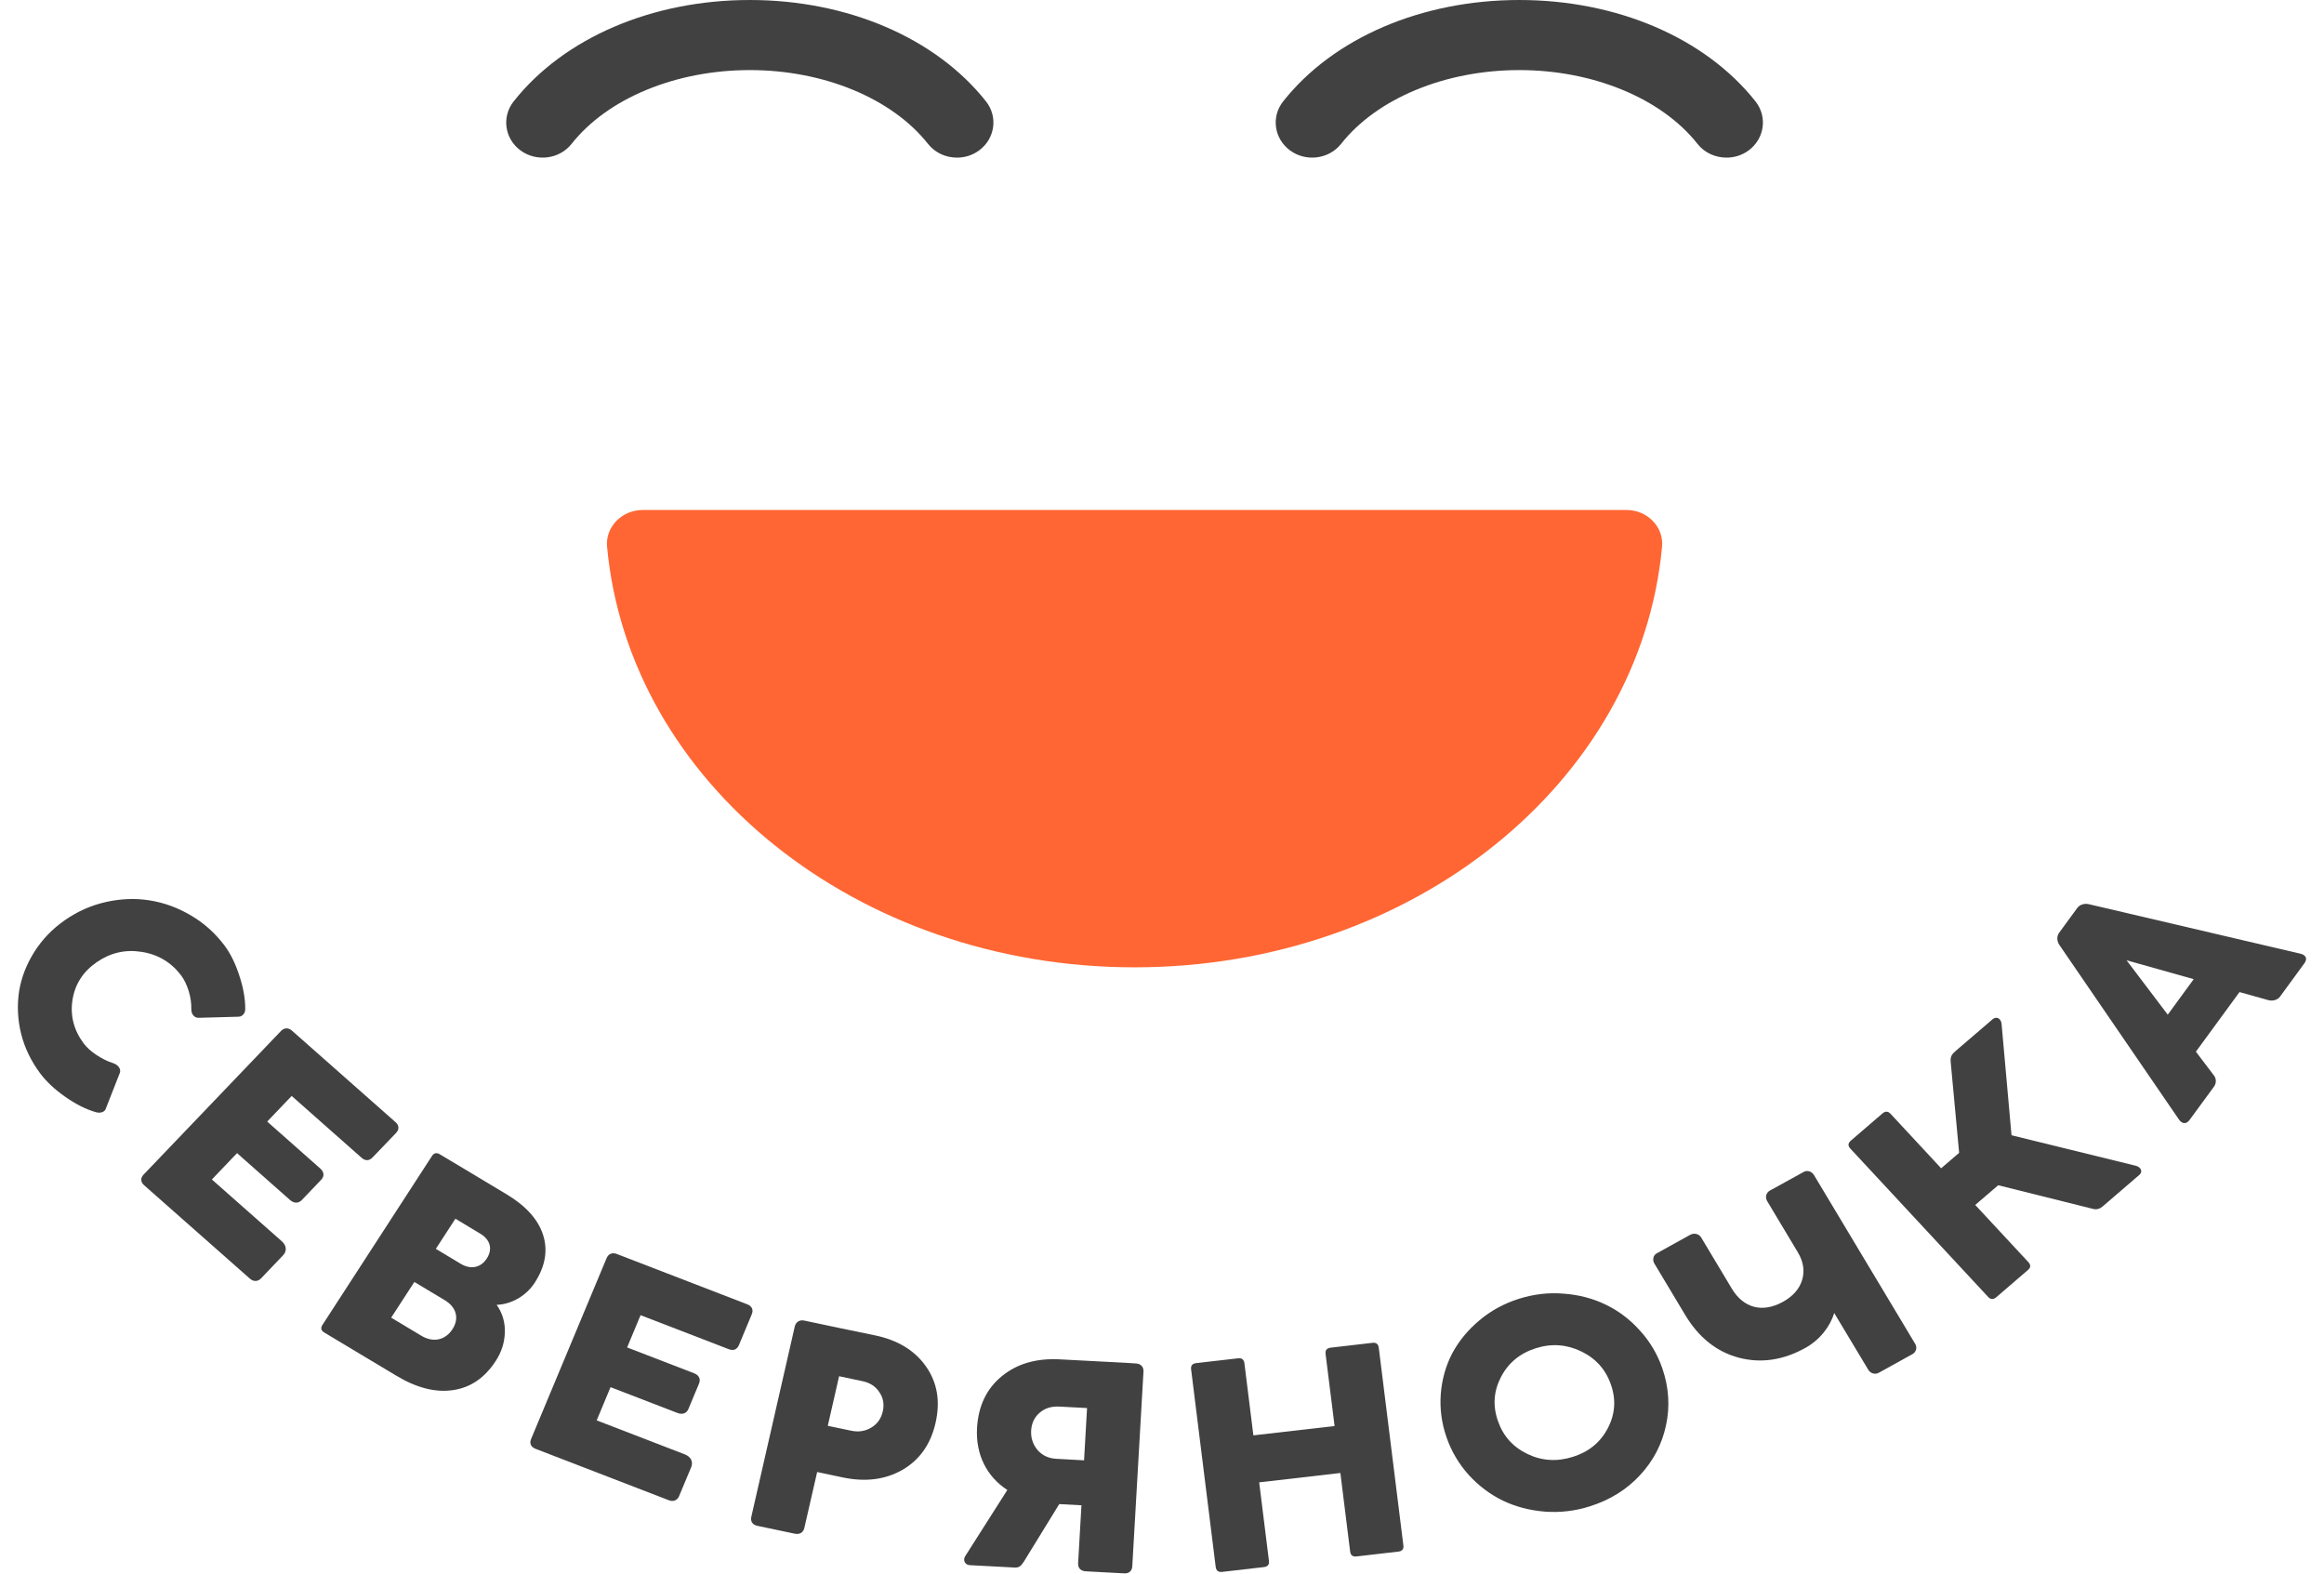
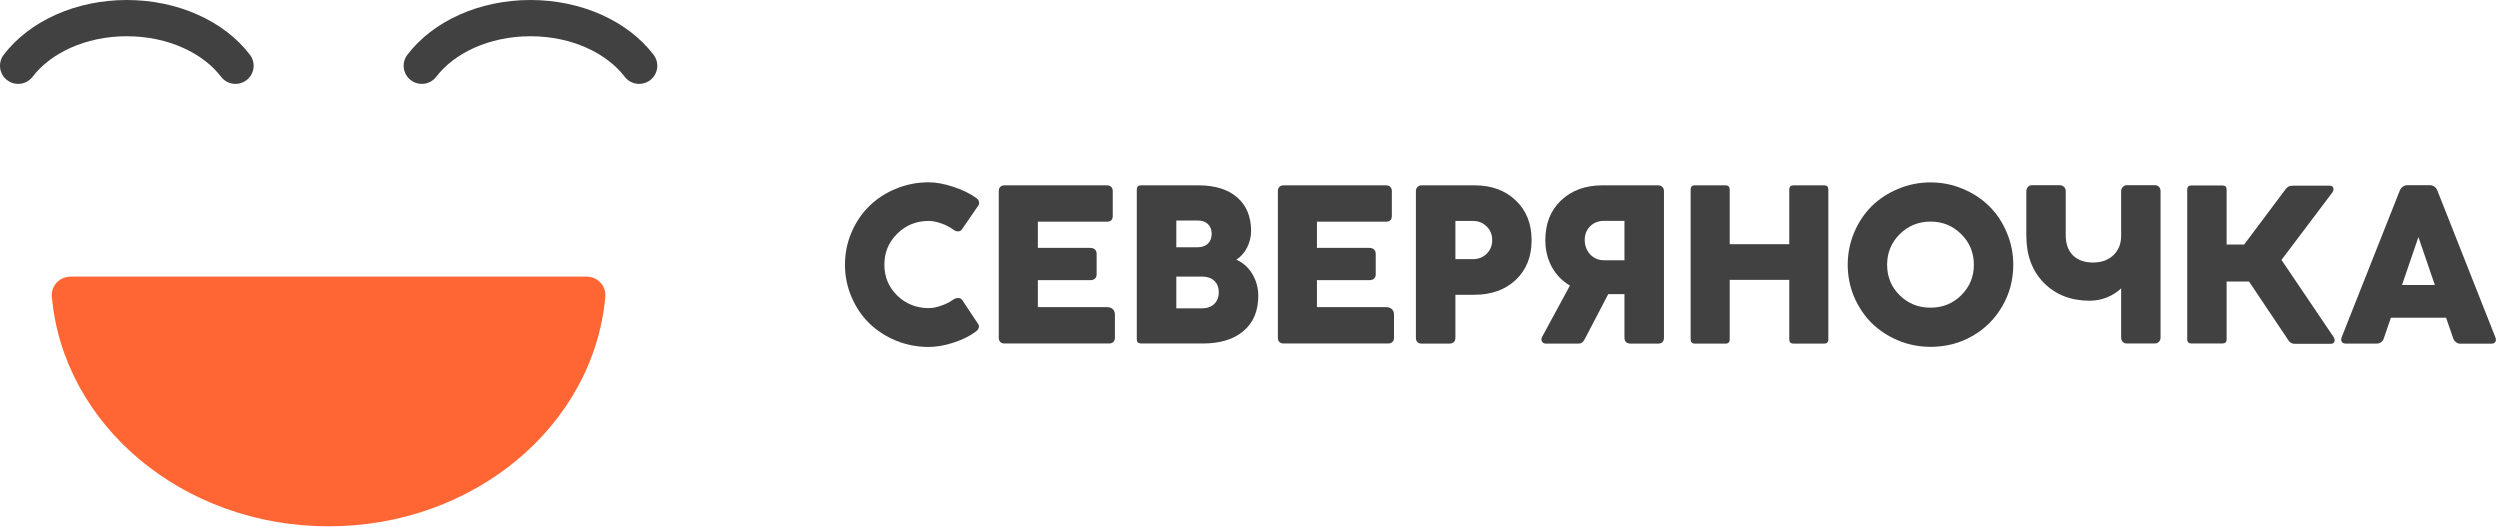
- <svg xmlns="http://www.w3.org/2000/svg" width="65" height="44" viewBox="0 0 65 44" fill="none">
-   <path d="M45.492 14.262H17.975C17.398 14.262 16.929 14.732 16.979 15.286C17.582 21.87 23.958 27.052 31.733 27.052C39.508 27.052 45.883 21.87 46.486 15.286C46.538 14.732 46.069 14.262 45.492 14.262Z" fill="#FF6633" />
-   <path d="M26.765 4.408C26.458 4.408 26.153 4.276 25.954 4.022C24.949 2.751 23.039 1.96 20.971 1.96C18.903 1.96 16.993 2.749 15.988 4.022C15.647 4.453 15.007 4.535 14.56 4.208C14.112 3.88 14.026 3.265 14.367 2.835C15.77 1.06 18.238 0 20.971 0C23.703 0 26.172 1.06 27.577 2.835C27.918 3.266 27.83 3.88 27.383 4.208C27.197 4.344 26.981 4.408 26.765 4.408Z" fill="#414141" />
-   <path d="M48.288 4.408C47.981 4.408 47.675 4.276 47.476 4.022C46.471 2.751 44.561 1.96 42.493 1.96C40.425 1.96 38.516 2.749 37.51 4.022C37.17 4.453 36.529 4.535 36.083 4.208C35.634 3.88 35.548 3.265 35.889 2.835C37.292 1.06 39.761 0 42.493 0C45.226 0 47.694 1.06 49.099 2.835C49.44 3.266 49.352 3.88 48.906 4.208C48.72 4.344 48.504 4.408 48.288 4.408Z" fill="#414141" />
-   <path d="M3.352 30.003L2.952 31.022C2.916 31.106 2.788 31.14 2.669 31.099C2.397 31.02 2.116 30.878 1.822 30.671C1.53 30.467 1.299 30.25 1.128 30.023C0.869 29.677 0.688 29.302 0.588 28.901C0.491 28.496 0.476 28.106 0.534 27.723C0.595 27.343 0.737 26.977 0.956 26.626C1.178 26.275 1.463 25.976 1.82 25.729C2.176 25.482 2.561 25.314 2.976 25.222C3.391 25.131 3.799 25.117 4.193 25.181C4.594 25.246 4.973 25.384 5.338 25.6C5.707 25.815 6.021 26.098 6.28 26.443C6.446 26.665 6.585 26.946 6.693 27.281C6.805 27.616 6.861 27.929 6.859 28.222C6.861 28.34 6.773 28.43 6.676 28.433L5.548 28.464C5.44 28.464 5.351 28.367 5.351 28.229C5.355 28.063 5.332 27.895 5.279 27.719C5.225 27.544 5.156 27.399 5.07 27.284C4.793 26.916 4.424 26.692 3.963 26.62C3.505 26.547 3.088 26.644 2.704 26.909C2.324 27.172 2.097 27.522 2.027 27.965C1.96 28.403 2.064 28.811 2.341 29.18C2.427 29.294 2.544 29.402 2.697 29.502C2.851 29.604 3.002 29.681 3.157 29.729C3.307 29.776 3.391 29.896 3.352 30.003Z" fill="#414141" />
-   <path d="M7.855 28.836C7.948 28.738 8.067 28.734 8.167 28.824L11.064 31.383C11.166 31.473 11.17 31.587 11.077 31.684L10.425 32.364C10.326 32.468 10.22 32.471 10.112 32.377L8.158 30.649L7.473 31.365L8.956 32.677C9.068 32.776 9.079 32.894 8.979 32.998L8.441 33.56C8.348 33.658 8.223 33.656 8.113 33.56L6.63 32.248L5.926 32.985L7.881 34.712C8.018 34.834 8.03 34.992 7.912 35.111L7.302 35.75C7.211 35.845 7.09 35.847 6.989 35.758L4.033 33.148C3.931 33.058 3.923 32.947 4.016 32.849L7.855 28.836Z" fill="#414141" />
-   <path d="M14.12 37.257C14.113 37.542 14.029 37.809 13.867 38.057C13.56 38.532 13.162 38.804 12.672 38.875C12.186 38.949 11.656 38.816 11.085 38.473L9.072 37.266C8.979 37.211 8.962 37.139 9.018 37.053L12.082 32.328C12.138 32.242 12.213 32.226 12.304 32.282L14.167 33.398C14.712 33.726 15.053 34.105 15.191 34.539C15.328 34.972 15.25 35.417 14.956 35.872C14.72 36.237 14.306 36.477 13.891 36.49C14.052 36.719 14.128 36.973 14.12 37.257ZM11.786 37.356C12.116 37.554 12.454 37.481 12.655 37.172C12.853 36.867 12.765 36.554 12.434 36.357L11.589 35.851L10.941 36.849L11.786 37.356ZM12.737 34.082L12.19 34.925L12.888 35.344C13.169 35.512 13.448 35.453 13.616 35.194C13.784 34.934 13.715 34.669 13.434 34.501L12.737 34.082Z" fill="#414141" />
-   <path d="M16.965 35.187C17.017 35.063 17.125 35.018 17.253 35.069L20.903 36.477C21.032 36.527 21.078 36.631 21.026 36.755L20.669 37.612C20.615 37.742 20.516 37.782 20.38 37.73L17.916 36.78L17.54 37.682L19.41 38.403C19.55 38.457 19.604 38.564 19.55 38.695L19.254 39.404C19.202 39.527 19.086 39.568 18.947 39.514L17.076 38.793L16.689 39.722L19.153 40.672C19.328 40.741 19.395 40.882 19.33 41.036L18.993 41.841C18.943 41.961 18.831 42.004 18.703 41.954L14.978 40.517C14.85 40.467 14.802 40.367 14.854 40.243L16.965 35.187Z" fill="#414141" />
-   <path d="M24.478 37.345C25.114 37.479 25.589 37.769 25.902 38.218C26.214 38.664 26.305 39.188 26.166 39.794C26.03 40.391 25.719 40.828 25.241 41.105C24.762 41.379 24.208 41.451 23.569 41.317L22.855 41.166L22.497 42.729C22.467 42.858 22.369 42.92 22.225 42.89L21.179 42.67C21.045 42.641 20.986 42.546 21.014 42.417L22.229 37.096C22.257 36.974 22.363 36.903 22.49 36.93L23.016 37.041L23.547 37.153L24.478 37.345ZM23.804 40.01C24.012 40.055 24.202 40.024 24.368 39.924C24.537 39.824 24.643 39.673 24.69 39.473C24.736 39.273 24.705 39.094 24.595 38.934C24.491 38.772 24.331 38.668 24.122 38.625L23.469 38.487L23.152 39.874L23.804 40.01Z" fill="#414141" />
-   <path d="M31.777 38.131C31.908 38.138 31.99 38.231 31.982 38.355L31.669 43.8C31.662 43.932 31.578 44.009 31.441 44L30.372 43.943C30.225 43.936 30.147 43.85 30.154 43.717L30.247 42.096L29.626 42.063L28.637 43.671C28.55 43.807 28.494 43.844 28.373 43.837L27.124 43.771C26.99 43.764 26.923 43.631 26.996 43.519L28.174 41.668C27.597 41.296 27.284 40.671 27.327 39.935C27.362 39.321 27.591 38.838 28.017 38.489C28.444 38.136 28.985 37.981 29.637 38.015L31.504 38.113L31.777 38.131ZM30.32 40.839L30.404 39.377L29.624 39.336C29.406 39.325 29.224 39.382 29.078 39.508C28.933 39.633 28.853 39.797 28.84 40.007C28.829 40.216 28.889 40.395 29.019 40.551C29.153 40.703 29.328 40.785 29.54 40.796L30.32 40.839Z" fill="#414141" />
-   <path d="M38.386 37.553C38.49 37.54 38.55 37.587 38.563 37.691L39.251 43.218C39.264 43.322 39.216 43.379 39.114 43.391L37.939 43.527C37.835 43.54 37.775 43.493 37.762 43.389L37.489 41.193L35.218 41.455L35.491 43.651C35.504 43.755 35.456 43.812 35.354 43.824L34.183 43.959C34.075 43.971 34.015 43.925 34.002 43.821L33.314 38.294C33.301 38.19 33.349 38.133 33.457 38.12L34.628 37.986C34.732 37.973 34.791 38.02 34.805 38.124L35.056 40.141L37.327 39.88L37.075 37.862C37.062 37.759 37.111 37.701 37.213 37.689L38.386 37.553Z" fill="#414141" />
-   <path d="M40.298 38.977C40.332 38.564 40.44 38.186 40.618 37.846C40.801 37.505 41.052 37.197 41.374 36.928C41.694 36.656 42.061 36.456 42.478 36.323C42.895 36.191 43.314 36.142 43.736 36.178C44.161 36.209 44.553 36.312 44.907 36.484C45.264 36.654 45.586 36.896 45.866 37.209C46.148 37.517 46.357 37.87 46.495 38.27C46.677 38.802 46.711 39.334 46.597 39.86C46.484 40.388 46.243 40.853 45.866 41.258C45.493 41.66 45.028 41.947 44.471 42.124C44.054 42.257 43.636 42.305 43.211 42.274C42.785 42.24 42.392 42.137 42.035 41.967C41.681 41.795 41.361 41.555 41.08 41.249C40.803 40.939 40.592 40.587 40.456 40.189C40.317 39.788 40.267 39.386 40.298 38.977ZM42.718 40.66C43.126 40.857 43.552 40.882 43.997 40.74C44.438 40.601 44.76 40.336 44.967 39.946C45.171 39.554 45.205 39.151 45.058 38.727C44.911 38.299 44.633 37.989 44.226 37.793C43.818 37.596 43.394 37.565 42.954 37.705C42.513 37.844 42.188 38.113 41.983 38.505C41.778 38.897 41.746 39.305 41.893 39.731C42.039 40.157 42.312 40.463 42.718 40.66Z" fill="#414141" />
-   <path d="M50.447 32.774C50.547 32.718 50.672 32.756 50.737 32.864L53.566 37.582C53.628 37.682 53.594 37.812 53.488 37.87L52.55 38.389C52.446 38.448 52.318 38.41 52.256 38.31L51.301 36.719C51.184 37.104 50.897 37.471 50.493 37.696C49.87 38.041 49.248 38.131 48.63 37.968C48.01 37.802 47.51 37.403 47.13 36.769L46.272 35.337C46.21 35.237 46.238 35.104 46.337 35.051L47.268 34.535C47.383 34.471 47.519 34.503 47.582 34.61L48.438 36.039C48.766 36.585 49.297 36.722 49.866 36.407C50.153 36.248 50.328 36.044 50.404 35.794C50.48 35.543 50.441 35.285 50.285 35.024L49.425 33.588C49.364 33.488 49.395 33.354 49.498 33.298L50.447 32.774Z" fill="#414141" />
-   <path d="M59.731 32.6C59.875 32.634 59.944 32.763 59.836 32.856L58.801 33.746C58.736 33.801 58.657 33.826 58.574 33.816L55.888 33.146L55.245 33.697L56.731 35.296C56.803 35.374 56.8 35.448 56.722 35.514L55.834 36.278C55.752 36.348 55.675 36.345 55.603 36.266L51.75 32.119C51.681 32.044 51.685 31.97 51.765 31.9L52.653 31.136C52.731 31.07 52.807 31.073 52.878 31.149L54.292 32.672L54.795 32.24L54.559 29.699C54.544 29.545 54.592 29.482 54.702 29.387L55.728 28.507C55.843 28.408 55.97 28.483 55.983 28.643L56.26 31.748L59.731 32.6Z" fill="#414141" />
-   <path d="M64.345 26.672C64.489 26.706 64.546 26.808 64.453 26.937L63.77 27.871C63.703 27.963 63.575 28 63.452 27.972L62.637 27.744L61.417 29.411L61.914 30.066C61.991 30.157 61.996 30.289 61.922 30.39L61.24 31.32C61.151 31.442 61.034 31.437 60.945 31.311L57.596 26.422C57.522 26.307 57.525 26.176 57.592 26.085L58.1 25.391C58.167 25.299 58.301 25.256 58.426 25.287L64.345 26.672ZM60.63 28.376L61.356 27.383L59.478 26.855L60.63 28.376Z" fill="#414141" />
+ <svg xmlns="http://www.w3.org/2000/svg" width="152" height="32" viewBox="0 0 152 32" fill="none">
+   <path d="M35.669 16.819H4.286C3.629 16.819 3.092 17.376 3.152 18.034C3.841 25.849 11.111 32 19.978 32C28.844 32 36.114 25.852 36.803 18.034C36.861 17.376 36.326 16.819 35.669 16.819Z" fill="#FF6633" />
+   <path fill-rule="evenodd" clip-rule="evenodd" d="M0.225 3.331C1.789 1.279 4.606 0 7.711 0C10.816 0 13.633 1.279 15.197 3.331C15.566 3.816 15.471 4.507 14.986 4.875C14.5 5.244 13.807 5.149 13.438 4.665C12.366 3.257 10.257 2.204 7.711 2.204C5.165 2.204 3.056 3.257 1.984 4.665C1.615 5.149 0.922 5.244 0.436 4.875C-0.049 4.507 -0.144 3.816 0.225 3.331Z" fill="#414141" />
+   <path fill-rule="evenodd" clip-rule="evenodd" d="M24.767 3.331C26.331 1.279 29.148 0 32.253 0C35.355 0 38.172 1.279 39.738 3.33C40.108 3.815 40.014 4.506 39.529 4.875C39.043 5.243 38.35 5.15 37.981 4.666C36.906 3.257 34.795 2.204 32.253 2.204C29.707 2.204 27.598 3.257 26.526 4.665C26.157 5.149 25.464 5.244 24.978 4.875C24.493 4.507 24.398 3.816 24.767 3.331Z" fill="#414141" />
+   <path d="M57.953 18.218C57.747 18.37 57.502 18.488 57.224 18.587C56.947 18.686 56.695 18.732 56.463 18.732C55.716 18.732 55.074 18.475 54.551 17.968C54.028 17.455 53.77 16.83 53.77 16.093C53.77 15.349 54.028 14.723 54.551 14.21C55.074 13.69 55.716 13.433 56.463 13.433C56.695 13.433 56.953 13.486 57.238 13.585C57.522 13.684 57.767 13.815 57.986 13.98C58.171 14.111 58.383 14.092 58.482 13.953L59.488 12.486C59.574 12.361 59.534 12.163 59.375 12.051C58.985 11.768 58.515 11.538 57.966 11.36C57.416 11.176 56.913 11.084 56.463 11.084C55.762 11.084 55.093 11.215 54.465 11.479C53.836 11.735 53.3 12.091 52.843 12.538C52.393 12.979 52.036 13.512 51.771 14.131C51.506 14.75 51.374 15.402 51.374 16.093C51.374 16.784 51.506 17.435 51.771 18.054C52.036 18.673 52.393 19.206 52.843 19.647C53.3 20.088 53.836 20.443 54.465 20.706C55.093 20.963 55.762 21.095 56.463 21.095C56.927 21.095 57.43 21.009 57.972 20.832C58.522 20.654 58.972 20.43 59.329 20.16C59.495 20.048 59.567 19.851 59.488 19.726L58.502 18.238C58.396 18.087 58.158 18.08 57.953 18.218Z" fill="#414141" />
+   <path d="M60.725 20.542C60.725 20.759 60.858 20.884 61.076 20.884H67.43C67.648 20.884 67.787 20.753 67.787 20.542V19.12C67.787 18.85 67.602 18.673 67.304 18.673H63.102V17.034H66.291C66.53 17.034 66.675 16.902 66.675 16.685V15.434C66.675 15.204 66.53 15.072 66.291 15.072H63.102V13.479H67.304C67.536 13.479 67.655 13.361 67.655 13.131V11.617C67.655 11.4 67.522 11.268 67.304 11.268H61.076C60.858 11.268 60.725 11.4 60.725 11.617V20.542Z" fill="#414141" />
+   <path d="M75.173 15.79C75.722 15.428 76.067 14.75 76.067 14.046C76.067 13.17 75.782 12.486 75.219 11.999C74.657 11.511 73.869 11.268 72.85 11.268H69.376C69.203 11.268 69.117 11.354 69.117 11.518V20.634C69.117 20.799 69.203 20.884 69.376 20.884H73.128C74.194 20.884 75.021 20.628 75.61 20.121C76.206 19.614 76.503 18.903 76.503 17.988C76.503 17.508 76.384 17.067 76.146 16.665C75.908 16.264 75.583 15.974 75.173 15.79ZM72.824 13.407C73.346 13.407 73.671 13.716 73.671 14.217C73.671 14.717 73.346 15.033 72.824 15.033H71.52V13.407H72.824ZM71.52 18.745V16.817H73.095C73.71 16.817 74.101 17.179 74.101 17.764C74.101 18.363 73.71 18.745 73.095 18.745H71.52Z" fill="#414141" />
+   <path d="M77.695 20.542C77.695 20.759 77.827 20.884 78.045 20.884H84.399C84.617 20.884 84.756 20.753 84.756 20.542V19.12C84.756 18.85 84.571 18.673 84.273 18.673H80.07V17.034H83.26C83.499 17.034 83.644 16.902 83.644 16.685V15.434C83.644 15.204 83.499 15.072 83.26 15.072H80.07V13.479H84.273C84.505 13.479 84.624 13.361 84.624 13.131V11.617C84.624 11.4 84.492 11.268 84.273 11.268H78.045C77.827 11.268 77.695 11.4 77.695 11.617V20.542Z" fill="#414141" />
+   <path d="M88.145 11.268H87.284H86.431C86.225 11.268 86.087 11.419 86.087 11.623V20.542C86.087 20.759 86.212 20.891 86.431 20.891H88.125C88.356 20.891 88.489 20.759 88.489 20.542V17.922H89.647C90.68 17.922 91.513 17.62 92.155 17.021C92.797 16.415 93.122 15.612 93.122 14.612C93.122 13.598 92.797 12.788 92.155 12.183C91.513 11.571 90.68 11.268 89.647 11.268H88.145ZM88.489 15.757V13.433H89.548C89.885 13.433 90.17 13.545 90.388 13.769C90.613 13.986 90.726 14.263 90.726 14.598C90.726 14.934 90.613 15.211 90.388 15.428C90.17 15.645 89.885 15.757 89.548 15.757H88.489Z" fill="#414141" />
+   <path d="M100.388 11.268H97.43C96.398 11.268 95.557 11.571 94.915 12.183C94.273 12.788 93.956 13.598 93.956 14.605C93.956 15.809 94.505 16.803 95.451 17.363L93.757 20.489C93.651 20.68 93.77 20.891 93.982 20.891H95.961C96.153 20.891 96.239 20.825 96.365 20.595L97.781 17.883H98.767V20.542C98.767 20.759 98.899 20.891 99.131 20.891H100.825C101.044 20.891 101.169 20.759 101.169 20.542V11.617C101.169 11.413 101.03 11.268 100.825 11.268H100.388ZM97.529 15.823C97.192 15.823 96.907 15.704 96.682 15.467C96.464 15.224 96.351 14.934 96.351 14.592C96.351 14.25 96.464 13.973 96.682 13.756C96.901 13.539 97.185 13.427 97.529 13.427H98.767V15.823H97.529Z" fill="#414141" />
+   <path d="M109.038 11.268C108.873 11.268 108.787 11.354 108.787 11.525V14.849H105.167V11.525C105.167 11.354 105.081 11.268 104.915 11.268H103.049C102.877 11.268 102.791 11.354 102.791 11.525V20.634C102.791 20.805 102.877 20.891 103.049 20.891H104.915C105.081 20.891 105.167 20.805 105.167 20.634V17.014H108.787V20.634C108.787 20.805 108.873 20.891 109.038 20.891H110.911C111.077 20.891 111.163 20.805 111.163 20.634V11.525C111.163 11.354 111.077 11.268 110.911 11.268H109.038Z" fill="#414141" />
+   <path d="M112.341 16.099C112.341 16.784 112.473 17.435 112.731 18.054C112.996 18.666 113.353 19.199 113.797 19.64C114.247 20.081 114.783 20.437 115.405 20.7C116.027 20.957 116.682 21.088 117.377 21.088C118.304 21.088 119.151 20.871 119.919 20.43C120.693 19.989 121.295 19.384 121.739 18.62C122.182 17.857 122.407 17.014 122.407 16.099C122.407 15.408 122.275 14.756 122.01 14.138C121.752 13.512 121.395 12.979 120.945 12.538C120.501 12.097 119.965 11.742 119.343 11.485C118.727 11.222 118.072 11.09 117.377 11.09C116.682 11.09 116.027 11.222 115.405 11.485C114.783 11.742 114.247 12.097 113.797 12.538C113.353 12.979 112.996 13.512 112.731 14.138C112.473 14.756 112.341 15.408 112.341 16.099ZM114.737 16.099C114.737 15.362 114.995 14.743 115.504 14.236C116.014 13.73 116.643 13.473 117.377 13.473C118.112 13.473 118.734 13.73 119.244 14.236C119.753 14.743 120.011 15.362 120.011 16.099C120.011 16.83 119.753 17.442 119.244 17.949C118.734 18.456 118.112 18.706 117.377 18.706C116.636 18.706 116.007 18.456 115.498 17.949C114.988 17.442 114.737 16.83 114.737 16.099Z" fill="#414141" />
+   <path d="M129.303 11.261C129.118 11.261 128.966 11.426 128.966 11.617V14.329C128.966 14.822 128.807 15.217 128.496 15.513C128.185 15.809 127.774 15.961 127.252 15.961C126.213 15.961 125.597 15.349 125.597 14.315V11.617C125.597 11.413 125.438 11.261 125.226 11.261H123.526C123.347 11.261 123.201 11.426 123.201 11.617V14.322C123.201 15.52 123.559 16.481 124.273 17.205C124.988 17.922 125.915 18.284 127.053 18.284C127.794 18.284 128.489 17.988 128.966 17.534V20.542C128.966 20.733 129.111 20.884 129.303 20.884H131.017C131.209 20.884 131.362 20.726 131.362 20.535V11.617C131.362 11.413 131.223 11.261 131.037 11.261H129.303Z" fill="#414141" />
+   <path d="M138.714 15.803L141.792 11.722C141.951 11.511 141.884 11.288 141.64 11.288H139.462C139.231 11.288 139.105 11.314 138.953 11.518L136.444 14.868H135.379V11.525C135.379 11.36 135.293 11.275 135.127 11.275H133.241C133.069 11.275 132.983 11.36 132.983 11.525V20.628C132.983 20.799 133.069 20.884 133.241 20.884H135.127C135.293 20.884 135.379 20.799 135.379 20.628V17.119H136.742L139.178 20.753C139.264 20.851 139.383 20.904 139.522 20.904H141.719C141.951 20.904 142.01 20.674 141.878 20.483L138.714 15.803Z" fill="#414141" />
+   <path d="M148.192 11.584C148.119 11.393 147.94 11.261 147.755 11.261H146.358C146.173 11.261 145.994 11.38 145.908 11.584L142.374 20.503C142.288 20.733 142.387 20.891 142.632 20.891H144.505C144.71 20.891 144.883 20.759 144.935 20.575L145.366 19.318H148.721L149.158 20.581C149.231 20.766 149.396 20.897 149.581 20.897H151.461C151.719 20.897 151.805 20.726 151.719 20.509L148.192 11.584ZM147.04 14.414L148.039 17.33H146.041L147.04 14.414Z" fill="#414141" />
</svg>
